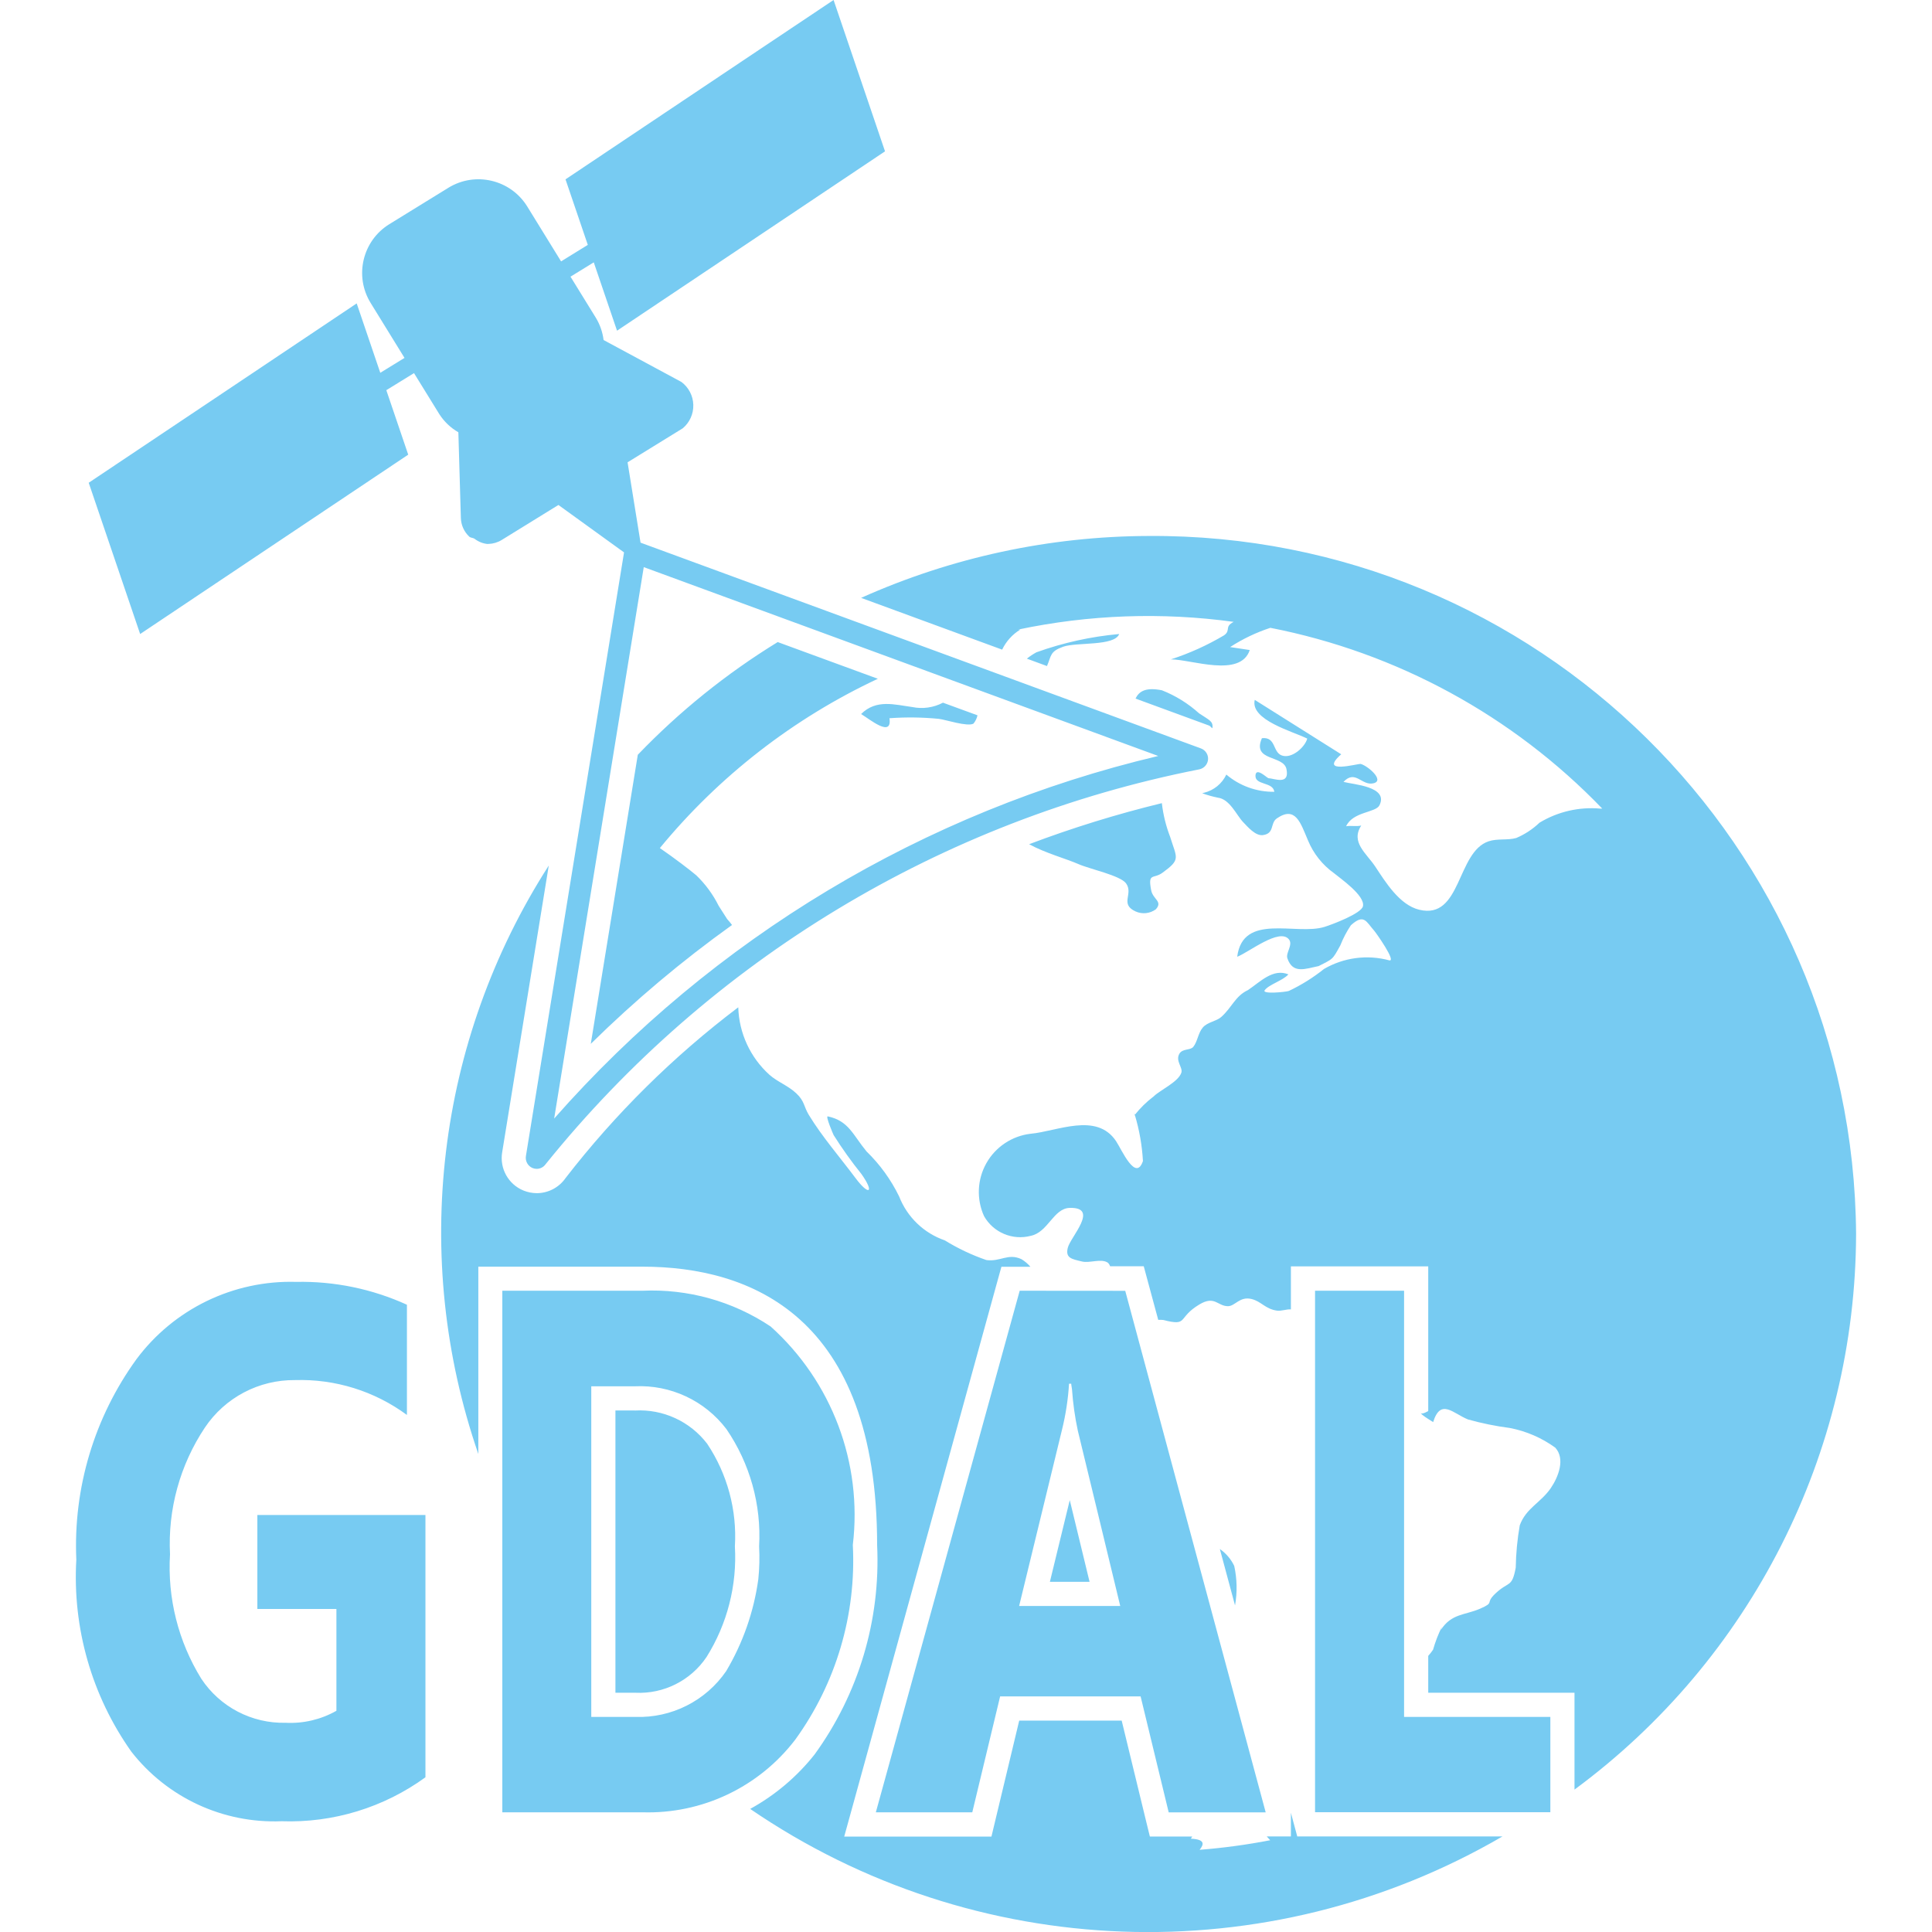
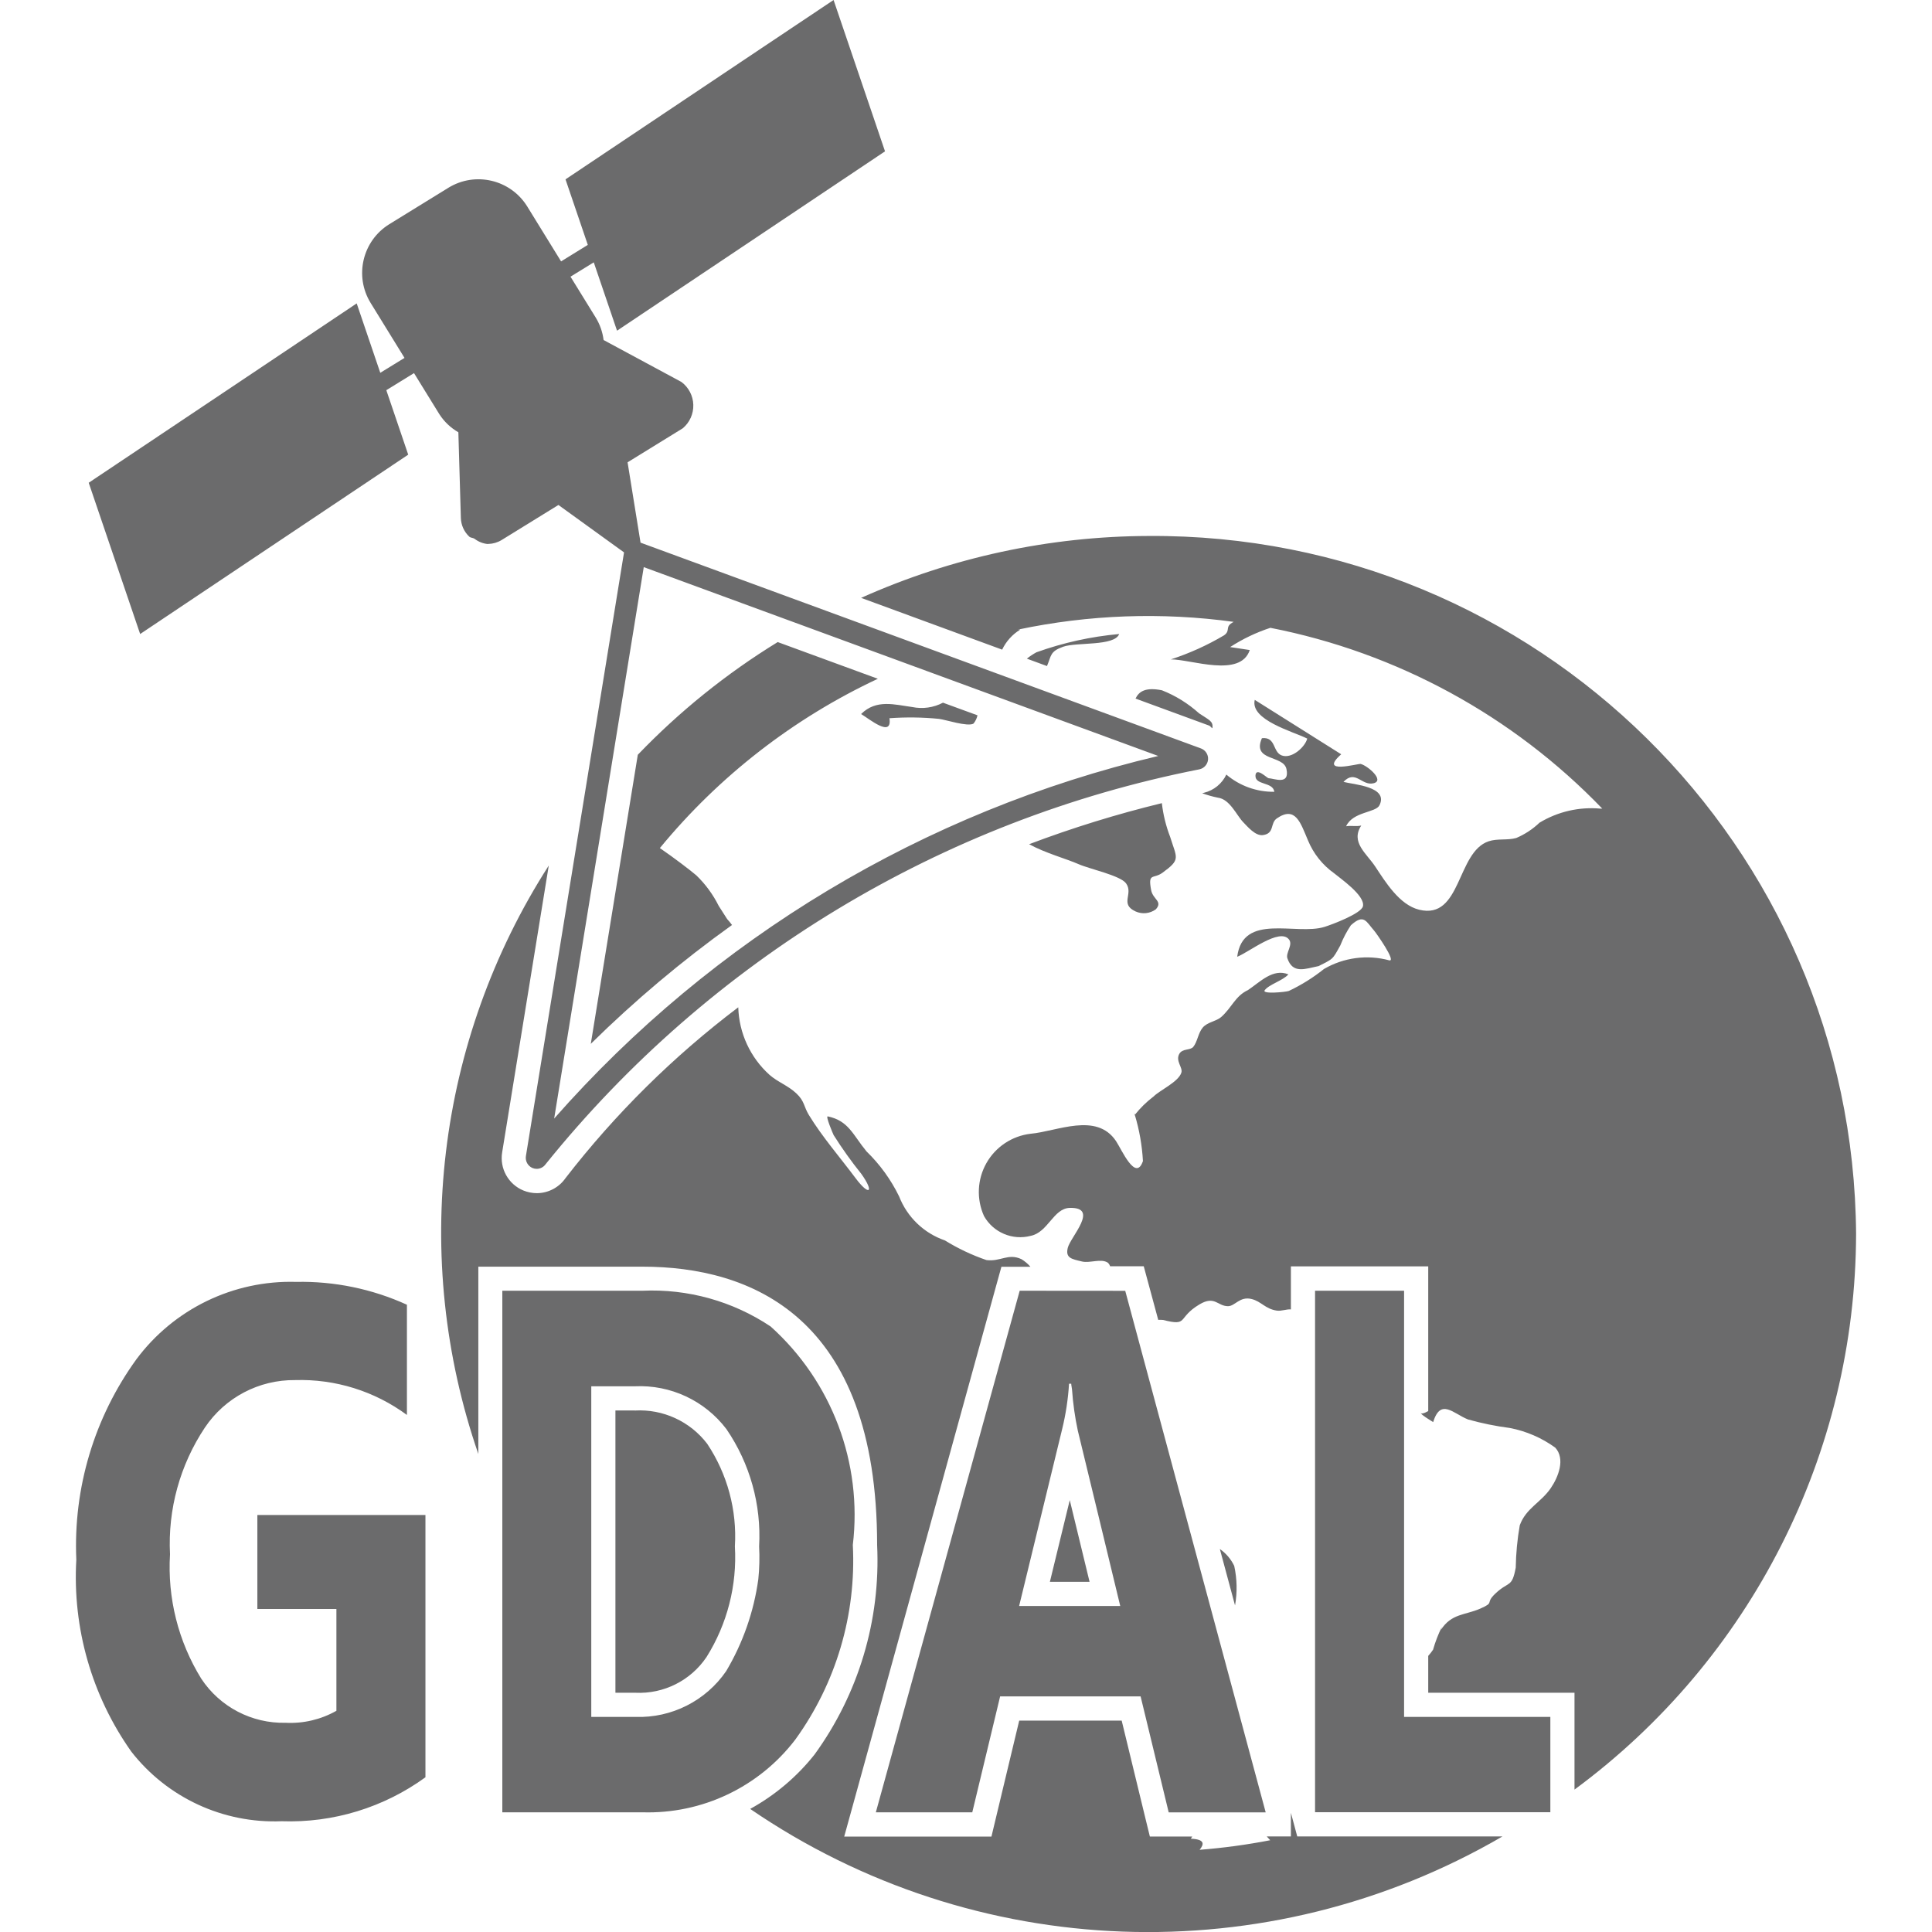
<svg xmlns="http://www.w3.org/2000/svg" role="img" viewBox="0 0 24 24">
-   <path fill="#77cbf2" d="M14.326 13.627q.017-.016.034-.033l-.034.034ZM14.097 13.852c-.004-.017-.007-.032-.008-.043l.005.047ZM13.804 9.19l-.003.001h.025l-.022-.001M15.153 19.241l.189.702a1.26 1.26 0 0 0-.01-.491.542.542 0 0 0-.179-.21ZM13.042 19.65h.493l-.246-1.015-.247 1.015M9.88 21.609a3.792 3.792 0 0 0 .714-2.417 3.147 3.147 0 0 0-1.021-2.714 2.65 2.65 0 0 0-1.593-.444H6.24v6.479h1.739a2.3 2.3 0 0 0 1.901-.904Zm-.46-1.991a3.052 3.052 0 0 1-.399 1.141 1.312 1.312 0 0 1-1.128.569h-.548v-4.107h.541a1.348 1.348 0 0 1 1.138.532 2.347 2.347 0 0 1 .406 1.457 2.605 2.605 0 0 1-.01.408ZM16.036 22.519v.294h-.3c.014.016.028.031.043.047a7.851 7.851 0 0 1-.877.119c.056-.069.069-.13-.108-.138.004-.011.012-.017.017-.027h-.527l-.056-.229-.294-1.211H12.661l-.29 1.211-.055.23H10.487l.105-.38 1.787-6.479.061-.22h.36a.462.462 0 0 0-.111-.094c-.166-.078-.26.034-.435.011a2.564 2.564 0 0 1-.516-.244.938.938 0 0 1-.569-.547 1.997 1.997 0 0 0-.405-.559c-.169-.205-.221-.38-.481-.435-.031-.007.064.215.073.233a5.192 5.192 0 0 0 .345.483c.165.233.095.276-.073.051-.192-.257-.415-.513-.581-.786-.063-.103-.051-.17-.155-.267-.1-.095-.232-.141-.333-.23a1.175 1.175 0 0 1-.388-.839 11.432 11.432 0 0 0-2.146 2.122.436.436 0 0 1-.357.187.45.45 0 0 1-.166-.033.436.436 0 0 1-.264-.474l.579-3.563a8.437 8.437 0 0 0-.875 7.31v-2.327h2.039c1.33 0 2.915.6 2.915 3.458a4.098 4.098 0 0 1-.778 2.603 2.652 2.652 0 0 1-.799.675 8.751 8.751 0 0 0 9.345.342H16.115ZM5.725 6.435a.33.33 0 0 0 .103.23c.017.017.045.014.066.027a.316.316 0 0 0 .164.066l.006-.002.003.001a.333.333 0 0 0 .165-.049l.705-.435.815.589-1.219 7.499a.138.138 0 0 0 .083.149.144.144 0 0 0 .051.01.136.136 0 0 0 .111-.058 13.866 13.866 0 0 1 8.121-4.905.137.137 0 0 0 .108-.123.136.136 0 0 0-.089-.137L7.957 6.741l-.161-.998.686-.423a.367.367 0 0 0-.017-.575l-.967-.521a.7.7 0 0 0-.097-.278l-.314-.509.289-.178.289.849 3.329-2.228v-0l-.162-.477L10.355 0l-0.0 0V0L9.402.637 7.025 2.228l.277.814-.332.205-.421-.683a.713.713 0 0 0-.978-.232l-.735.453A.712.712 0 0 0 4.604 3.763l.421.683-.301.185-.293-.862-0.0 0v-0L2.767 4.883 1.102 5.997l.639 1.879 1.995-1.335 1.335-.893-.272-.801.172-.106.172-.106.314.509a.691.691 0 0 0 .237.226Zm2.272.61 6.391 2.346a14.422 14.422 0 0 0-7.504 4.504ZM7.886 17.521h-.241v3.497l-0-0v.01h0v0H7.893a1.007 1.007 0 0 0 .884-.444 2.331 2.331 0 0 0 .352-1.374 2.071 2.071 0 0 0-.344-1.275 1.055 1.055 0 0 0-.899-.413ZM15.061 9.046c.012-.089-.04-.1-.166-.185a1.52 1.52 0 0 0-.461-.286c-.206-.041-.286.015-.328.103l.913.335c.017.006.025.024.041.033ZM11.051 8.922a3.599 3.599 0 0 1 .613.008c.082.01.355.101.429.059a.25.25 0 0 0 .05-.103l-.429-.157a.572.572 0 0 1-.382.054c-.217-.029-.446-.101-.635.087.104.062.39.302.352.051ZM9.093 11.49a.857.857 0 0 0-.06-.073c-.029-.045-.101-.157-.105-.164a1.384 1.384 0 0 0-.278-.379c-.075-.064-.27-.213-.453-.339a7.781 7.781 0 0 1 2.708-2.103l-1.244-.456a8.765 8.765 0 0 0-1.738 1.4l-.584 3.591a14.67 14.67 0 0 1 1.754-1.476ZM14.268 6.658a8.798 8.798 0 0 0-3.571.769l1.752.643a.591.591 0 0 1 .225-.249h-.028a7.815 7.815 0 0 1 2.679-.096c-.12.062-.031.104-.119.167a3.283 3.283 0 0 1-.661.299c.252-.001.863.233.98-.116l-.244-.037a2.154 2.154 0 0 1 .5-.239 7.806 7.806 0 0 1 4.123 2.246c-.008-0-.015-0-.023-0a1.243 1.243 0 0 0-.757.175.967.967 0 0 1-.289.19c-.112.031-.232.004-.343.041-.399.134-.336.978-.862.85-.247-.06-.421-.348-.546-.536-.11-.166-.309-.302-.174-.51-.062.015-.127-.002-.188.009.084-.183.367-.167.414-.26.117-.234-.323-.258-.447-.291.15-.158.226.053.374.017.142-.035-.075-.219-.16-.24-.031-.007-.532.137-.242-.12q-.537-.338-1.074-.676c-.06.251.477.393.652.481-.027.104-.19.254-.315.21-.118-.042-.07-.234-.248-.215-.127.291.268.206.305.384.042.203-.149.117-.223.113-.018-.001-.154-.141-.162-.035-.009.126.218.077.234.204a.903.903 0 0 1-.596-.214.416.416 0 0 1-.277.226l-.023.006a1.356 1.356 0 0 0 .195.055c.149.018.233.221.315.305.054.055.15.172.244.16.149-.02.087-.149.174-.208.232-.159.294.057.386.273a.94.94 0 0 0 .325.409c.072.061.388.277.358.41-.02.09-.381.226-.477.256-.353.11-1.014-.18-1.085.371.137-.05.526-.364.643-.215.053.067-.042.166-.02.233.067.201.224.131.388.098a.279.279 0 0 1-.035.018c.225-.114.202-.09.305-.275a1.313 1.313 0 0 1 .131-.25c.164-.148.189-.046.29.068.026.03.277.386.188.368a1.061 1.061 0 0 0-.812.107 2.212 2.212 0 0 1-.437.273c-.04.014-.335.042-.3-.008.051-.072.226-.12.295-.198-.192-.078-.351.094-.502.195-.16.075-.197.214-.333.335-.059.053-.172.062-.23.132-.057.068-.064.174-.117.239-.038.045-.134.018-.173.086-.051.089.047.171.025.235-.039.116-.263.214-.349.298a1.312 1.312 0 0 0-.229.225 2.458 2.458 0 0 1 .101.574c-.09.264-.264-.143-.335-.249-.243-.361-.729-.12-1.061-.09a.728.728 0 0 0-.578 1.023.516.516 0 0 0 .58.245c.216-.044.281-.341.484-.347.374-.01.008.361-.024.497-.03.126.047.138.178.169.097.023.235-.041.319.014a.097.097 0 0 1 .029.045h.418l.06.222.12.444a.369.369 0 0 1 .06.001c.323.081.169-.024.452-.193.191-.114.223.021.354.022.089 0.0.146-.126.294-.089.121.03.169.123.314.144.058.008.118-.02.174-.015v-.535h1.706v1.798a.569.569 0 0 0 .107-.077h0a.564.564 0 0 1-.107.077v-0c-.05.028-.098.045-.098.011 0 .023.051.057.098.087v0c.023.015.05.032.061.039.094-.301.248-.107.433-.033a3.683 3.683 0 0 0 .52.106 1.42 1.42 0 0 1 .564.244c.127.139.039.364-.055.502-.123.181-.309.25-.386.463a3.372 3.372 0 0 0-.05.526c-.047.253-.085.164-.25.319-.139.13-.002.107-.191.19-.19.083-.357.059-.489.264a.343.343 0 0 0 .013-.039 1.694 1.694 0 0 0-.11.285.654.654 0 0 1-.06.077v.458h1.817v1.203a8.602 8.602 0 0 0 3.498-6.902 8.731 8.731 0 0 0-8.79-8.671ZM13.207 8.034c.166-.059.638-.004.696-.158a4.13 4.13 0 0 0-1.028.227.824.824 0 0 0-.119.079l.25.092c.056-.132.036-.181.201-.24ZM14.44 10.842c.231-.168.179-.178.096-.446a1.698 1.698 0 0 1-.103-.419 14.042 14.042 0 0 0-1.649.51c.2.11.466.182.615.248.132.059.517.14.589.238.096.132-.083.256.118.349a.251.251 0 0 0 .252-.026c.09-.1-.036-.122-.058-.238-.042-.222.027-.134.14-.216ZM12.667 16.034l-1.787 6.479h1.198l.173-.72.173-.72h1.745l.349 1.441h1.205l-1.745-6.479Zm-.007 3.916.534-2.195a3.188 3.188 0 0 0 .086-.566h.027c.001.024.008.048.01.072a3.646 3.646 0 0 0 .072.511l.264 1.089.263 1.089ZM3.197 19.987h.982v1.265a1.158 1.158 0 0 1-.63.149 1.221 1.221 0 0 1-1.049-.548 2.634 2.634 0 0 1-.388-1.545 2.6 2.6 0 0 1 .433-1.574 1.331 1.331 0 0 1 1.121-.59 2.226 2.226 0 0 1 1.389.433v-1.369a3.16 3.16 0 0 0-1.376-.284 2.387 2.387 0 0 0-1.985.962 3.949 3.949 0 0 0-.746 2.489 3.755 3.755 0 0 0 .683 2.384 2.251 2.251 0 0 0 1.867.865 2.868 2.868 0 0 0 1.787-.546v-3.258H3.197ZM17.442 16.034h-1.106v6.478h2.923v-1.184h-1.817Z" />
+   <path fill="#6b6b6c" d="M14.326 13.627q.017-.016.034-.033l-.034.034ZM14.097 13.852c-.004-.017-.007-.032-.008-.043l.005.047ZM13.804 9.19l-.003.001h.025l-.022-.001M15.153 19.241l.189.702a1.26 1.26 0 0 0-.01-.491.542.542 0 0 0-.179-.21ZM13.042 19.65h.493l-.246-1.015-.247 1.015M9.88 21.609a3.792 3.792 0 0 0 .714-2.417 3.147 3.147 0 0 0-1.021-2.714 2.65 2.65 0 0 0-1.593-.444H6.24v6.479h1.739a2.3 2.3 0 0 0 1.901-.904Zm-.46-1.991a3.052 3.052 0 0 1-.399 1.141 1.312 1.312 0 0 1-1.128.569h-.548v-4.107h.541a1.348 1.348 0 0 1 1.138.532 2.347 2.347 0 0 1 .406 1.457 2.605 2.605 0 0 1-.01.408ZM16.036 22.519v.294h-.3c.014.016.028.031.043.047a7.851 7.851 0 0 1-.877.119c.056-.069.069-.13-.108-.138.004-.011.012-.017.017-.027h-.527l-.056-.229-.294-1.211H12.661l-.29 1.211-.055.23H10.487l.105-.38 1.787-6.479.061-.22h.36a.462.462 0 0 0-.111-.094c-.166-.078-.26.034-.435.011a2.564 2.564 0 0 1-.516-.244.938.938 0 0 1-.569-.547 1.997 1.997 0 0 0-.405-.559c-.169-.205-.221-.38-.481-.435-.031-.007.064.215.073.233a5.192 5.192 0 0 0 .345.483c.165.233.095.276-.073.051-.192-.257-.415-.513-.581-.786-.063-.103-.051-.17-.155-.267-.1-.095-.232-.141-.333-.23a1.175 1.175 0 0 1-.388-.839 11.432 11.432 0 0 0-2.146 2.122.436.436 0 0 1-.357.187.45.45 0 0 1-.166-.033.436.436 0 0 1-.264-.474l.579-3.563a8.437 8.437 0 0 0-.875 7.31v-2.327h2.039c1.33 0 2.915.6 2.915 3.458a4.098 4.098 0 0 1-.778 2.603 2.652 2.652 0 0 1-.799.675 8.751 8.751 0 0 0 9.345.342H16.115ZM5.725 6.435a.33.33 0 0 0 .103.23c.017.017.045.014.066.027a.316.316 0 0 0 .164.066l.006-.002.003.001a.333.333 0 0 0 .165-.049l.705-.435.815.589-1.219 7.499a.138.138 0 0 0 .083.149.144.144 0 0 0 .051.01.136.136 0 0 0 .111-.058 13.866 13.866 0 0 1 8.121-4.905.137.137 0 0 0 .108-.123.136.136 0 0 0-.089-.137L7.957 6.741l-.161-.998.686-.423a.367.367 0 0 0-.017-.575l-.967-.521a.7.7 0 0 0-.097-.278l-.314-.509.289-.178.289.849 3.329-2.228v-0l-.162-.477L10.355 0l-0.0 0V0L9.402.637 7.025 2.228l.277.814-.332.205-.421-.683a.713.713 0 0 0-.978-.232l-.735.453A.712.712 0 0 0 4.604 3.763l.421.683-.301.185-.293-.862-0.0 0v-0L2.767 4.883 1.102 5.997l.639 1.879 1.995-1.335 1.335-.893-.272-.801.172-.106.172-.106.314.509a.691.691 0 0 0 .237.226Zm2.272.61 6.391 2.346a14.422 14.422 0 0 0-7.504 4.504ZM7.886 17.521h-.241v3.497l-0-0v.01h0v0H7.893a1.007 1.007 0 0 0 .884-.444 2.331 2.331 0 0 0 .352-1.374 2.071 2.071 0 0 0-.344-1.275 1.055 1.055 0 0 0-.899-.413ZM15.061 9.046c.012-.089-.04-.1-.166-.185a1.52 1.52 0 0 0-.461-.286c-.206-.041-.286.015-.328.103l.913.335c.017.006.025.024.041.033ZM11.051 8.922a3.599 3.599 0 0 1 .613.008c.082.01.355.101.429.059a.25.25 0 0 0 .05-.103l-.429-.157a.572.572 0 0 1-.382.054c-.217-.029-.446-.101-.635.087.104.062.39.302.352.051ZM9.093 11.49a.857.857 0 0 0-.06-.073c-.029-.045-.101-.157-.105-.164a1.384 1.384 0 0 0-.278-.379c-.075-.064-.27-.213-.453-.339a7.781 7.781 0 0 1 2.708-2.103l-1.244-.456a8.765 8.765 0 0 0-1.738 1.4l-.584 3.591a14.67 14.67 0 0 1 1.754-1.476ZM14.268 6.658a8.798 8.798 0 0 0-3.571.769l1.752.643a.591.591 0 0 1 .225-.249h-.028a7.815 7.815 0 0 1 2.679-.096c-.12.062-.031.104-.119.167a3.283 3.283 0 0 1-.661.299c.252-.001.863.233.98-.116l-.244-.037a2.154 2.154 0 0 1 .5-.239 7.806 7.806 0 0 1 4.123 2.246c-.008-0-.015-0-.023-0a1.243 1.243 0 0 0-.757.175.967.967 0 0 1-.289.19c-.112.031-.232.004-.343.041-.399.134-.336.978-.862.85-.247-.06-.421-.348-.546-.536-.11-.166-.309-.302-.174-.51-.062.015-.127-.002-.188.009.084-.183.367-.167.414-.26.117-.234-.323-.258-.447-.291.15-.158.226.053.374.017.142-.035-.075-.219-.16-.24-.031-.007-.532.137-.242-.12q-.537-.338-1.074-.676c-.06.251.477.393.652.481-.027.104-.19.254-.315.21-.118-.042-.07-.234-.248-.215-.127.291.268.206.305.384.042.203-.149.117-.223.113-.018-.001-.154-.141-.162-.035-.009.126.218.077.234.204a.903.903 0 0 1-.596-.214.416.416 0 0 1-.277.226l-.023.006a1.356 1.356 0 0 0 .195.055c.149.018.233.221.315.305.054.055.15.172.244.16.149-.02.087-.149.174-.208.232-.159.294.057.386.273a.94.94 0 0 0 .325.409c.072.061.388.277.358.41-.02.09-.381.226-.477.256-.353.11-1.014-.18-1.085.371.137-.05.526-.364.643-.215.053.067-.042.166-.02.233.067.201.224.131.388.098a.279.279 0 0 1-.035.018c.225-.114.202-.09.305-.275a1.313 1.313 0 0 1 .131-.25c.164-.148.189-.046.29.068.026.03.277.386.188.368a1.061 1.061 0 0 0-.812.107 2.212 2.212 0 0 1-.437.273c-.04.014-.335.042-.3-.008.051-.072.226-.12.295-.198-.192-.078-.351.094-.502.195-.16.075-.197.214-.333.335-.059.053-.172.062-.23.132-.057.068-.064.174-.117.239-.038.045-.134.018-.173.086-.051.089.047.171.025.235-.039.116-.263.214-.349.298a1.312 1.312 0 0 0-.229.225 2.458 2.458 0 0 1 .101.574c-.09.264-.264-.143-.335-.249-.243-.361-.729-.12-1.061-.09a.728.728 0 0 0-.578 1.023.516.516 0 0 0 .58.245c.216-.044.281-.341.484-.347.374-.01.008.361-.024.497-.03.126.047.138.178.169.097.023.235-.041.319.014a.097.097 0 0 1 .029.045h.418l.06.222.12.444a.369.369 0 0 1 .06.001c.323.081.169-.024.452-.193.191-.114.223.021.354.022.089 0.0.146-.126.294-.089.121.03.169.123.314.144.058.008.118-.02.174-.015v-.535h1.706v1.798a.569.569 0 0 0 .107-.077h0a.564.564 0 0 1-.107.077v-0c-.05.028-.098.045-.098.011 0 .023.051.057.098.087v0c.023.015.05.032.061.039.094-.301.248-.107.433-.033a3.683 3.683 0 0 0 .52.106 1.42 1.42 0 0 1 .564.244c.127.139.039.364-.055.502-.123.181-.309.25-.386.463a3.372 3.372 0 0 0-.05.526c-.047.253-.085.164-.25.319-.139.13-.002.107-.191.19-.19.083-.357.059-.489.264a.343.343 0 0 0 .013-.039 1.694 1.694 0 0 0-.11.285.654.654 0 0 1-.06.077v.458h1.817v1.203a8.602 8.602 0 0 0 3.498-6.902 8.731 8.731 0 0 0-8.79-8.671ZM13.207 8.034c.166-.059.638-.004.696-.158a4.13 4.13 0 0 0-1.028.227.824.824 0 0 0-.119.079l.25.092c.056-.132.036-.181.201-.24ZM14.44 10.842c.231-.168.179-.178.096-.446a1.698 1.698 0 0 1-.103-.419 14.042 14.042 0 0 0-1.649.51c.2.11.466.182.615.248.132.059.517.14.589.238.096.132-.083.256.118.349a.251.251 0 0 0 .252-.026c.09-.1-.036-.122-.058-.238-.042-.222.027-.134.14-.216ZM12.667 16.034l-1.787 6.479h1.198l.173-.72.173-.72h1.745l.349 1.441h1.205l-1.745-6.479Zm-.007 3.916.534-2.195a3.188 3.188 0 0 0 .086-.566h.027c.001.024.008.048.01.072a3.646 3.646 0 0 0 .072.511l.264 1.089.263 1.089ZM3.197 19.987h.982v1.265a1.158 1.158 0 0 1-.63.149 1.221 1.221 0 0 1-1.049-.548 2.634 2.634 0 0 1-.388-1.545 2.6 2.6 0 0 1 .433-1.574 1.331 1.331 0 0 1 1.121-.59 2.226 2.226 0 0 1 1.389.433v-1.369a3.16 3.16 0 0 0-1.376-.284 2.387 2.387 0 0 0-1.985.962 3.949 3.949 0 0 0-.746 2.489 3.755 3.755 0 0 0 .683 2.384 2.251 2.251 0 0 0 1.867.865 2.868 2.868 0 0 0 1.787-.546v-3.258H3.197ZM17.442 16.034h-1.106v6.478h2.923v-1.184h-1.817Z" />
</svg>
